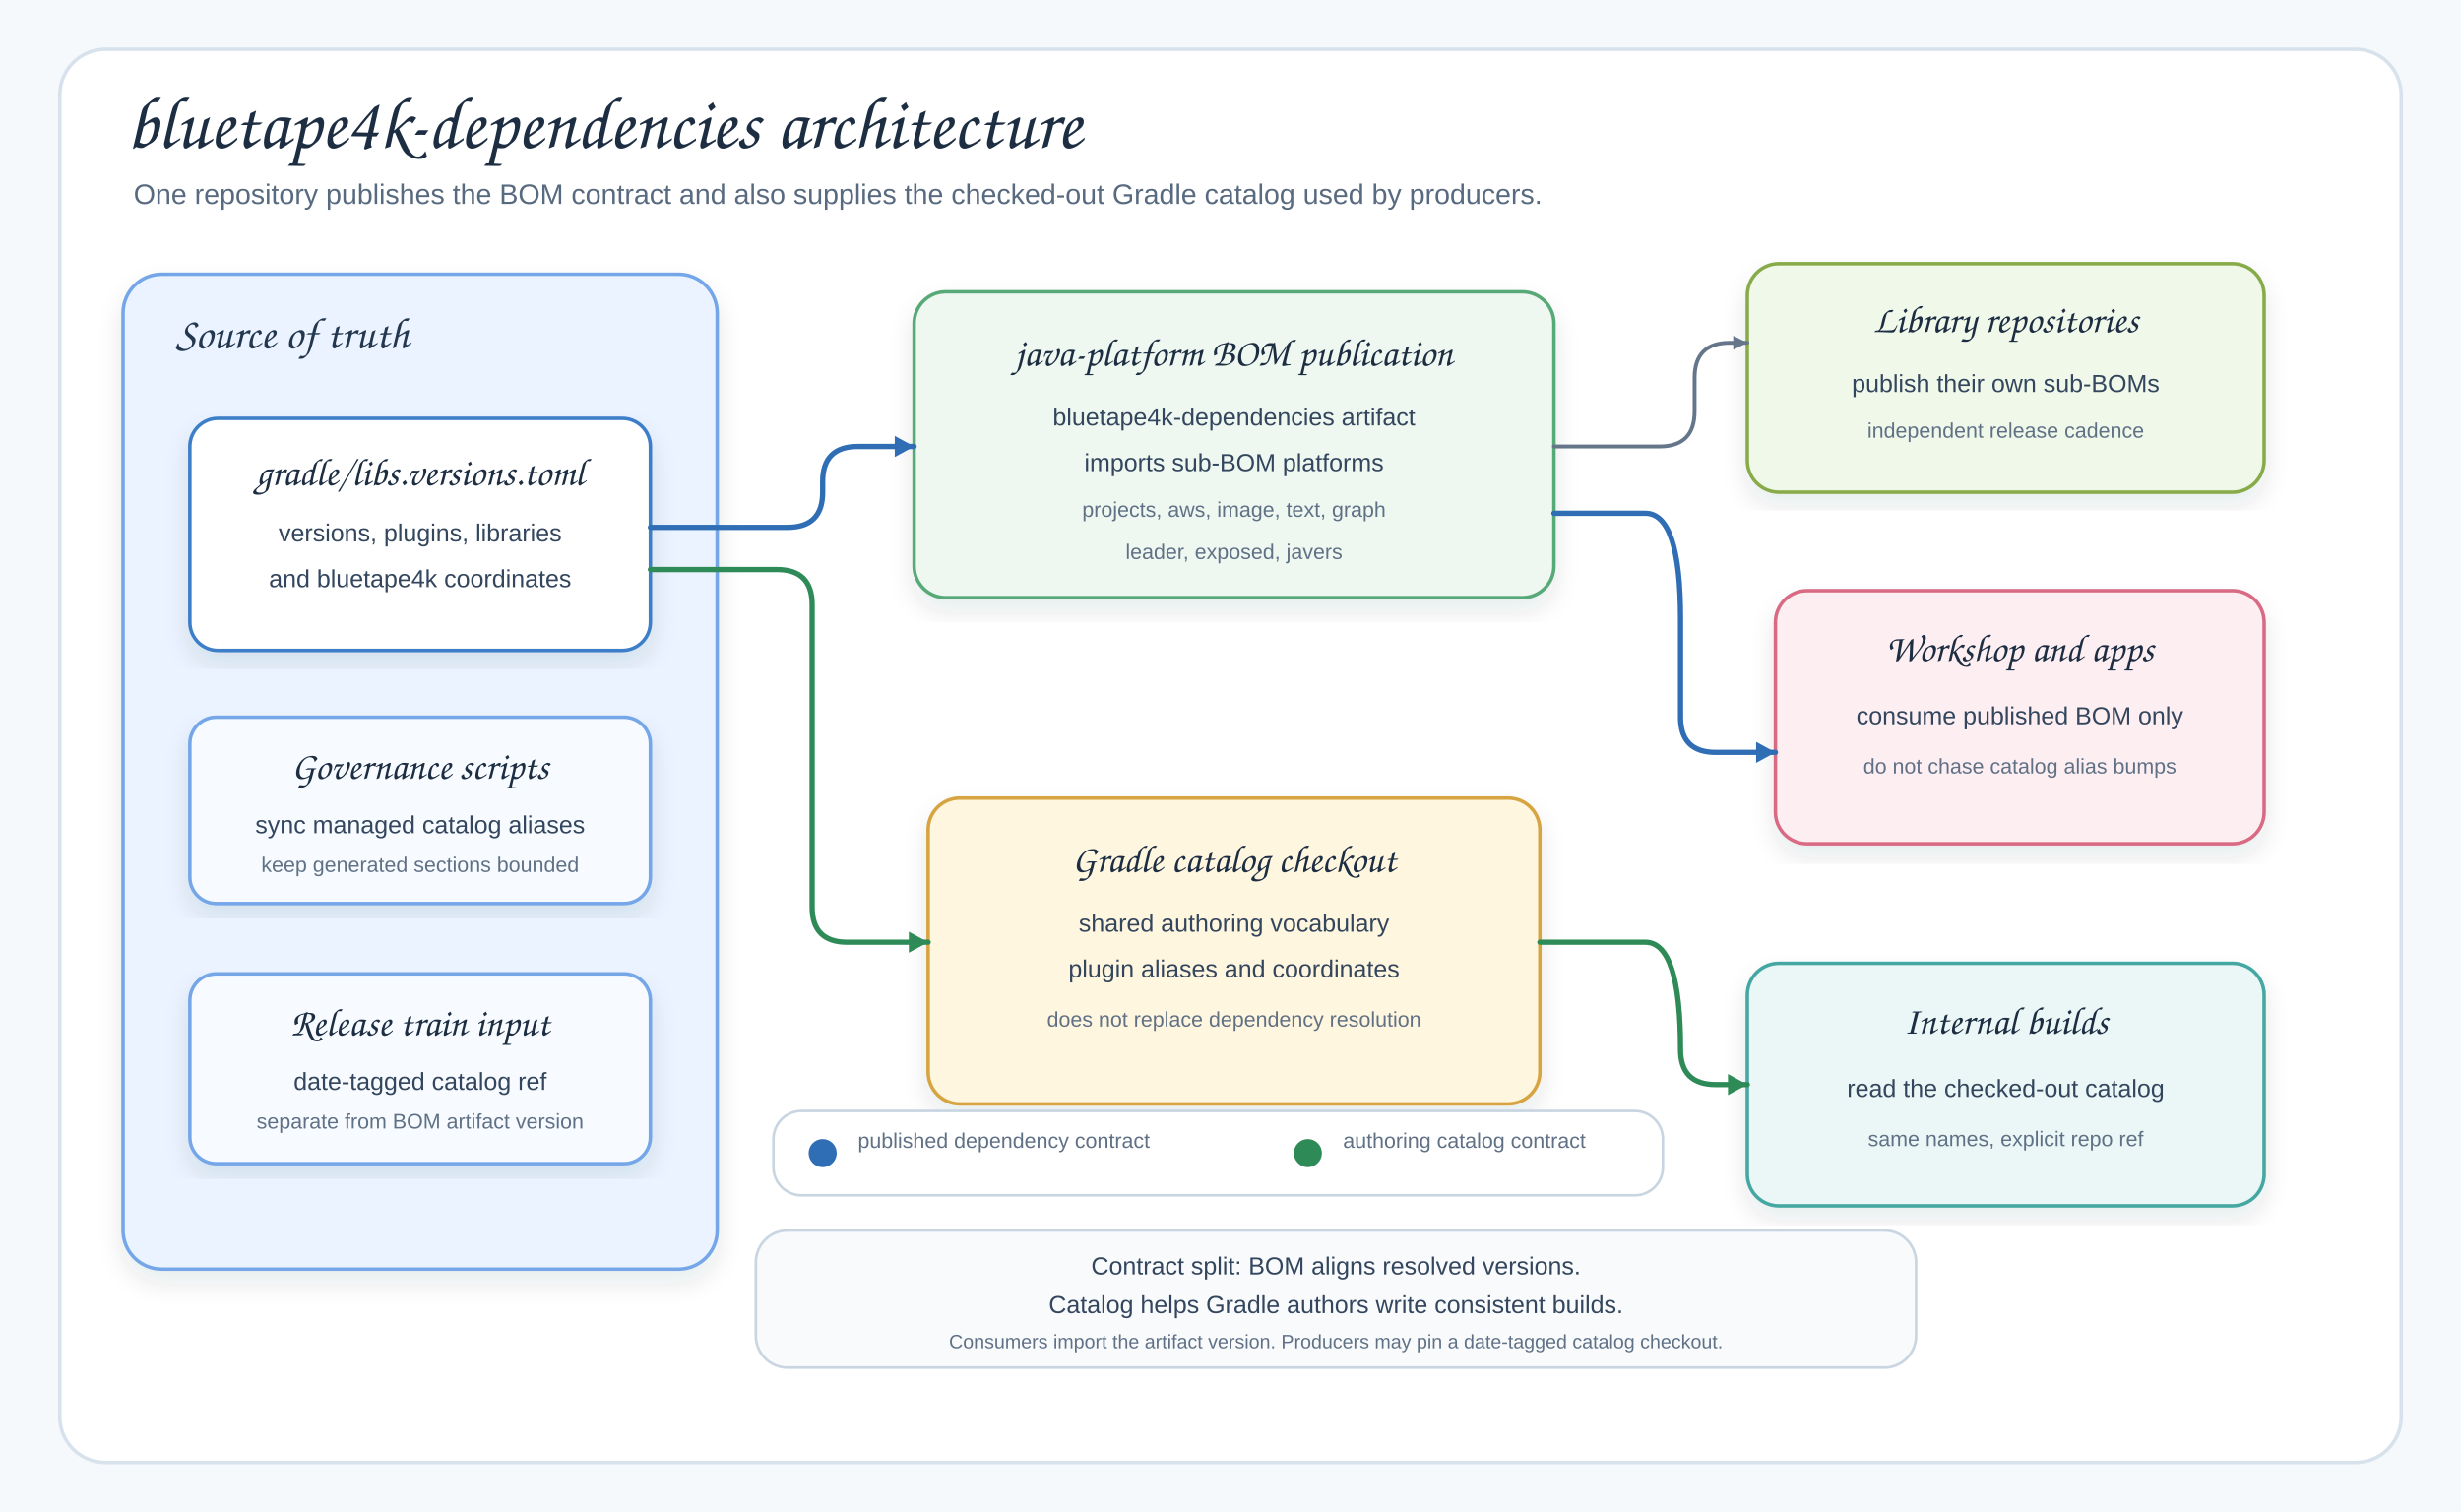
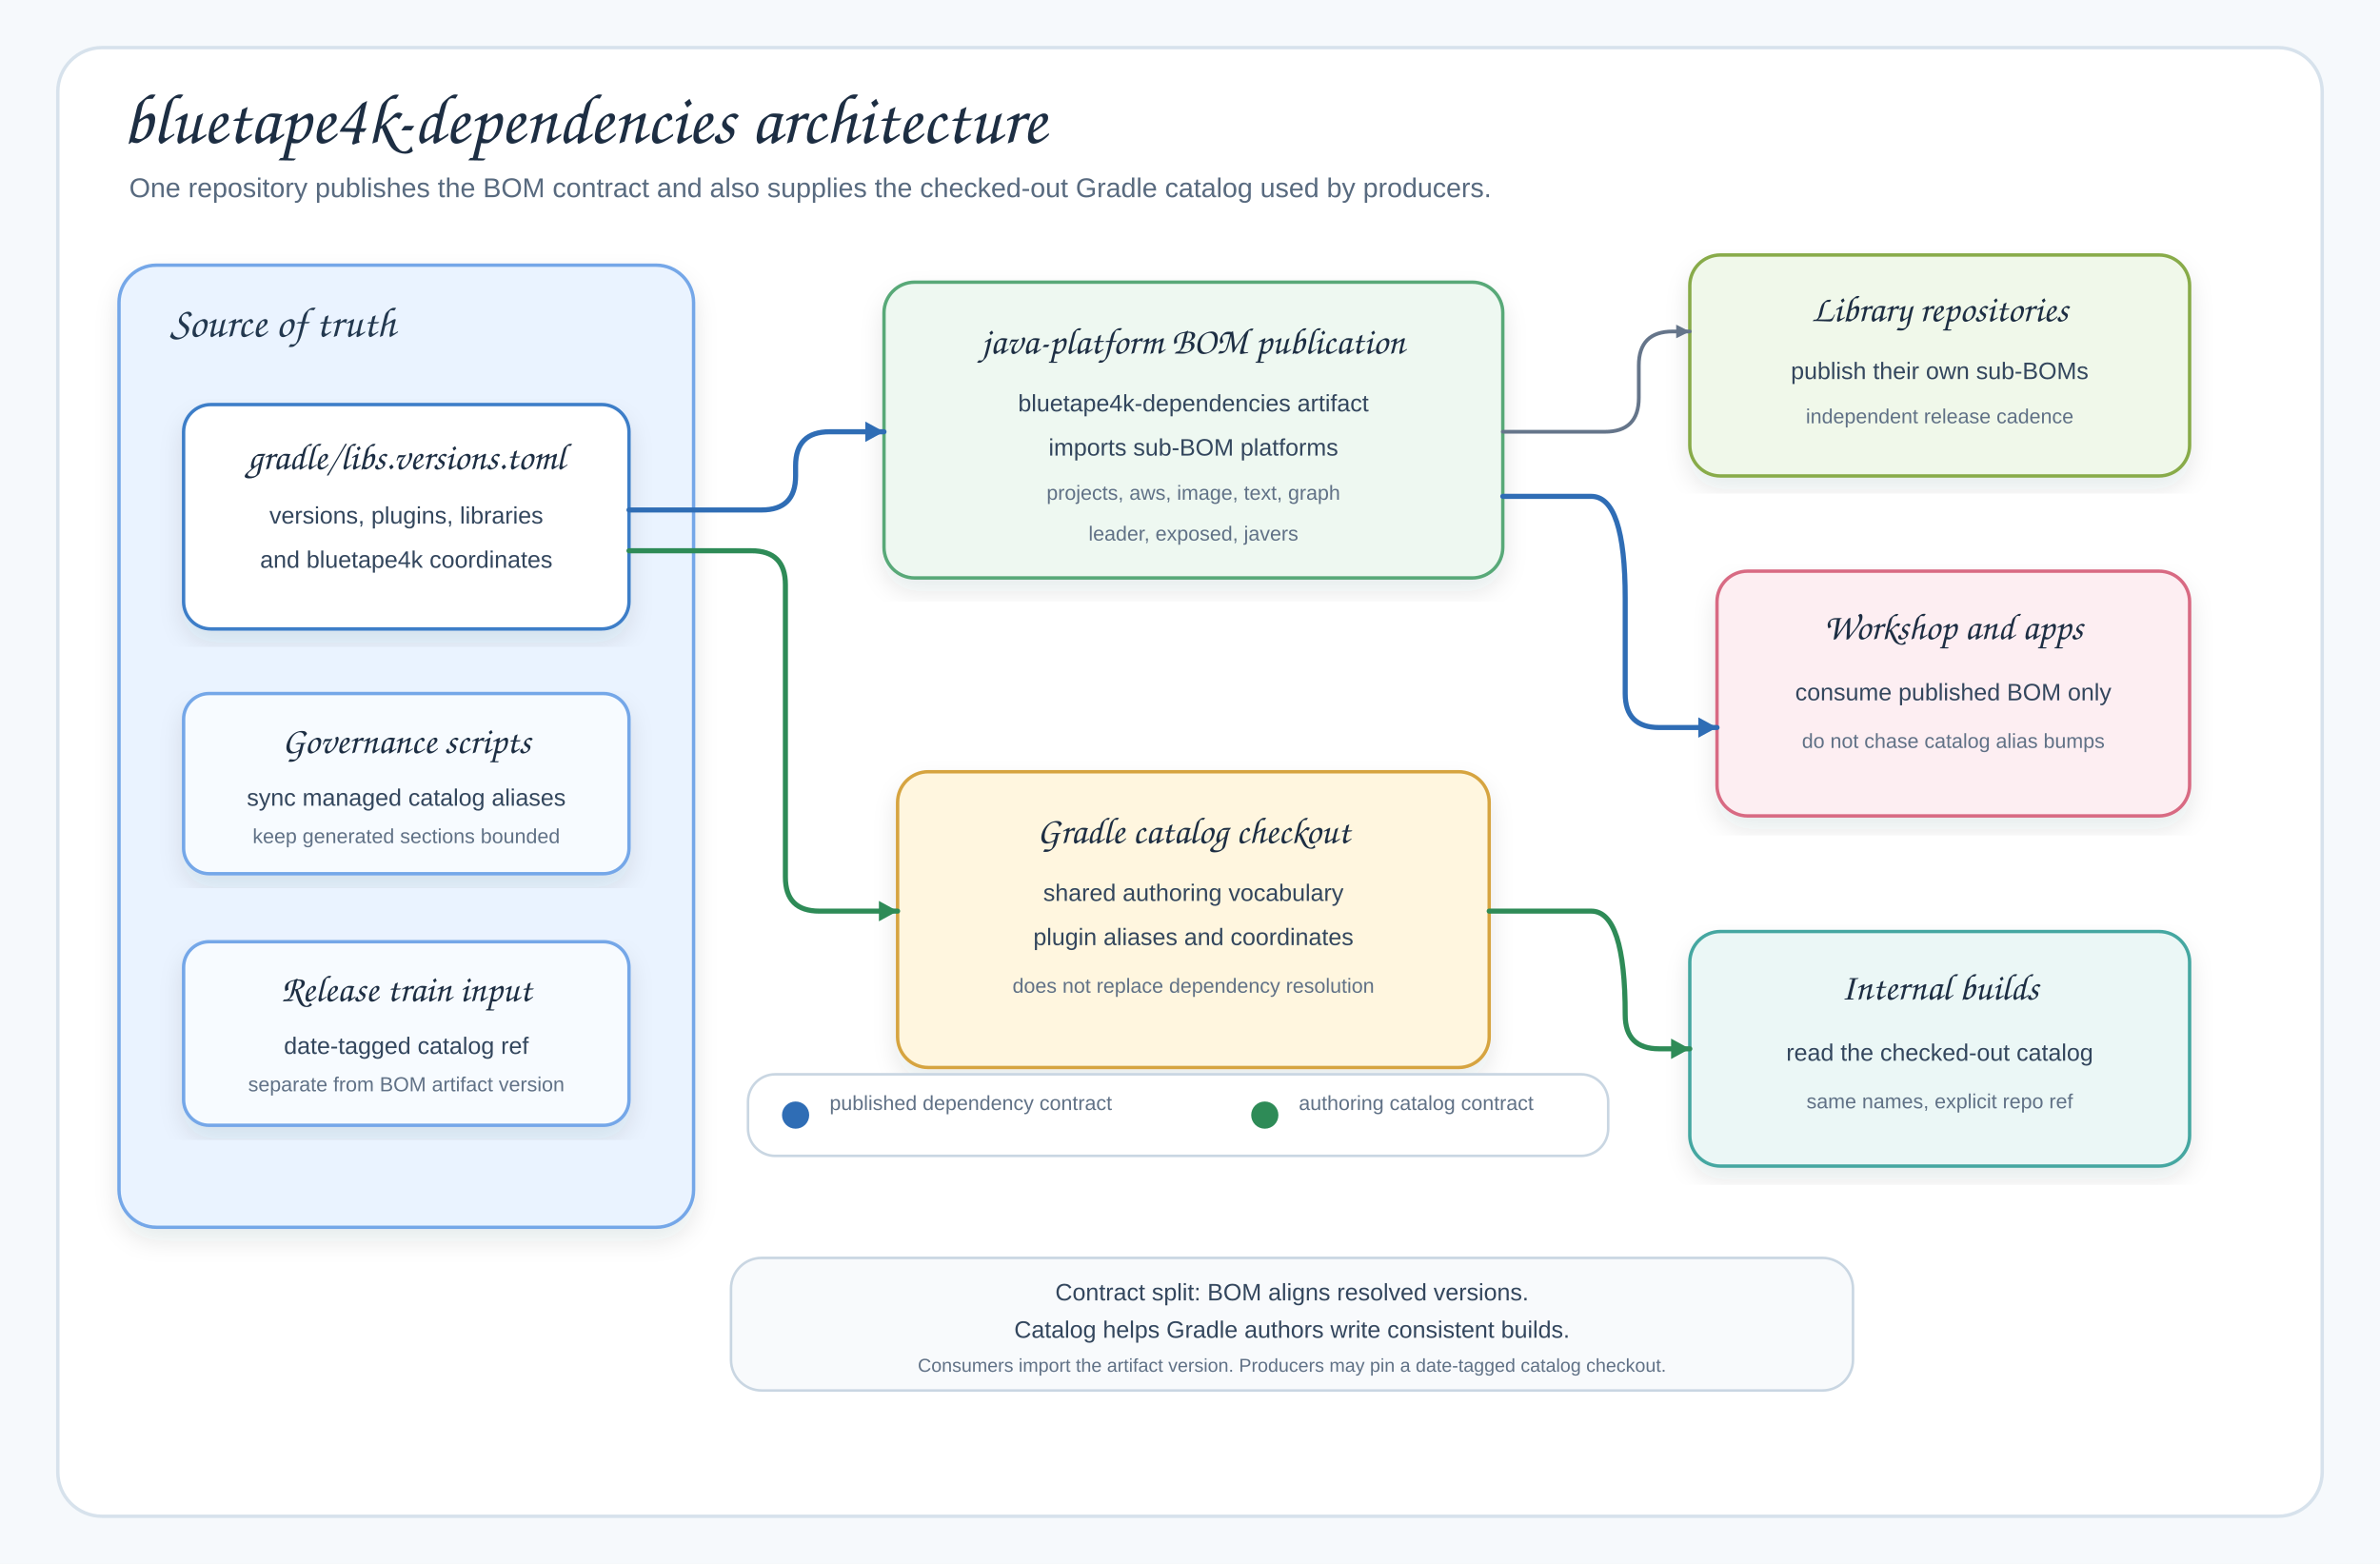
- <svg xmlns="http://www.w3.org/2000/svg" width="1400" height="860" viewBox="0 0 1400 860" role="img" aria-labelledby="title desc">
+ <svg xmlns="http://www.w3.org/2000/svg" width="1400" height="920" viewBox="0 0 1400 920" role="img" aria-labelledby="title desc">
  <defs>
    <filter id="shadow" x="-8%" y="-8%" width="116%" height="116%">
      <feDropShadow dx="0" dy="7" stdDeviation="7" flood-color="#203040" flood-opacity="0.10" />
    </filter>
    <marker id="arrow-blue" markerWidth="14" markerHeight="14" refX="12" refY="7" orient="auto" markerUnits="userSpaceOnUse">
      <path d="M 1 1 L 12 7 L 1 13 Z" fill="#2F6DB5" />
    </marker>
    <marker id="arrow-green" markerWidth="14" markerHeight="14" refX="12" refY="7" orient="auto" markerUnits="userSpaceOnUse">
      <path d="M 1 1 L 12 7 L 1 13 Z" fill="#2E8B57" />
    </marker>
    <marker id="arrow-slate" markerWidth="10" markerHeight="10" refX="9" refY="5" orient="auto" markerUnits="userSpaceOnUse">
      <path d="M 1 1 L 9 5 L 1 9 Z" fill="#65758A" />
    </marker>
    <style>
      .canvas{fill:#F6F9FC}
      .frame{fill:#FFFFFF;stroke:#D7E2EC;stroke-width:2}
      .title{font-family:"Architects Daughter","Comic Sans MS","Comic Sans",cursive;font-size:42px;fill:#1D2E43;font-weight:400}
      .subtitle{font-family:"Comic Mono","Comic Sans MS","Comic Sans",Arial,sans-serif;font-size:16px;fill:#586A7F;font-weight:400}
      .section{font-family:"Architects Daughter","Comic Sans MS","Comic Sans",cursive;font-size:25px;fill:#23384F;font-weight:400}
      .cardTitle{font-family:"Architects Daughter","Comic Sans MS","Comic Sans",cursive;font-size:22px;fill:#1D2E43;font-weight:400}
      .label{font-family:"Comic Mono","Comic Sans MS","Comic Sans",Arial,sans-serif;font-size:14px;fill:#33465D;font-weight:400}
      .small{font-family:"Comic Mono","Comic Sans MS","Comic Sans",Arial,sans-serif;font-size:12px;fill:#607186;font-weight:400}
      .tiny{font-family:"Comic Mono","Comic Sans MS","Comic Sans",Arial,sans-serif;font-size:11px;fill:#607186;font-weight:400}
      .lane{stroke-width:2;filter:url(#shadow)}
      .card{stroke-width:2;filter:url(#shadow)}
      .pill{stroke-width:1.5}
      .connectorBlue{stroke:#2F6DB5;stroke-width:3;fill:none;stroke-linecap:round;stroke-linejoin:round;marker-end:url(#arrow-blue)}
      .connectorGreen{stroke:#2E8B57;stroke-width:3;fill:none;stroke-linecap:round;stroke-linejoin:round;marker-end:url(#arrow-green)}
      .connectorSlate{stroke:#65758A;stroke-width:2.2;fill:none;stroke-linecap:round;stroke-linejoin:round;marker-end:url(#arrow-slate)}
      .connectorDotted{stroke:#65758A;stroke-width:2.2;fill:none;stroke-dasharray:7 7;stroke-linecap:round;stroke-linejoin:round;marker-end:url(#arrow-slate)}
    </style>
  </defs>
-   <rect class="canvas" width="1400" height="860" />
-   <rect class="frame" x="34" y="28" width="1332" height="804" rx="26" />
+   <rect class="canvas" width="1400" height="920" />
+   <rect class="frame" x="34" y="28" width="1332" height="864" rx="26" />
  <text class="title" x="72" y="84">bluetape4k-dependencies architecture</text>
  <text class="subtitle" x="76" y="116">One repository publishes the BOM contract and also supplies the checked-out Gradle catalog used by producers.</text>
  <g transform="translate(70,156)">
    <rect class="lane" x="0" y="0" width="338" height="566" rx="22" fill="#EAF3FF" stroke="#74A7E8" />
    <text class="section" x="30" y="42">Source of truth</text>
    <g transform="translate(38,82)">
      <rect class="card" x="0" y="0" width="262" height="132" rx="16" fill="#FFFFFF" stroke="#3E7EC8" />
      <text class="cardTitle" x="131" y="38" text-anchor="middle">gradle/libs.versions.toml</text>
      <text class="label" x="131" y="70" text-anchor="middle">versions, plugins, libraries</text>
      <text class="label" x="131" y="96" text-anchor="middle">and bluetape4k coordinates</text>
    </g>
    <g transform="translate(38,252)">
      <rect class="card" x="0" y="0" width="262" height="106" rx="15" fill="#F7FBFF" stroke="#74A7E8" />
      <text class="cardTitle" x="131" y="35" text-anchor="middle">Governance scripts</text>
      <text class="label" x="131" y="66" text-anchor="middle">sync managed catalog aliases</text>
      <text class="small" x="131" y="88" text-anchor="middle">keep generated sections bounded</text>
    </g>
    <g transform="translate(38,398)">
      <rect class="card" x="0" y="0" width="262" height="108" rx="15" fill="#F7FBFF" stroke="#74A7E8" />
      <text class="cardTitle" x="131" y="35" text-anchor="middle">Release train input</text>
      <text class="label" x="131" y="66" text-anchor="middle">date-tagged catalog ref</text>
      <text class="small" x="131" y="88" text-anchor="middle">separate from BOM artifact version</text>
    </g>
  </g>
  <g transform="translate(520,166)">
    <rect class="card" x="0" y="0" width="364" height="174" rx="18" fill="#EEF8F1" stroke="#58A978" />
    <text class="cardTitle" x="182" y="42" text-anchor="middle">java-platform BOM publication</text>
    <text class="label" x="182" y="76" text-anchor="middle">bluetape4k-dependencies artifact</text>
    <text class="label" x="182" y="102" text-anchor="middle">imports sub-BOM platforms</text>
    <text class="small" x="182" y="128" text-anchor="middle">projects, aws, image, text, graph</text>
    <text class="small" x="182" y="152" text-anchor="middle">leader, exposed, javers</text>
  </g>
  <g transform="translate(528,454)">
    <rect class="card" x="0" y="0" width="348" height="174" rx="18" fill="#FFF6DF" stroke="#D6A441" />
    <text class="cardTitle" x="174" y="42" text-anchor="middle">Gradle catalog checkout</text>
    <text class="label" x="174" y="76" text-anchor="middle">shared authoring vocabulary</text>
    <text class="label" x="174" y="102" text-anchor="middle">plugin aliases and coordinates</text>
    <text class="small" x="174" y="130" text-anchor="middle">does not replace dependency resolution</text>
  </g>
  <g transform="translate(994,150)">
    <rect class="card" x="0" y="0" width="294" height="130" rx="18" fill="#F0F8EA" stroke="#88AB4A" />
    <text class="cardTitle" x="147" y="39" text-anchor="middle">Library repositories</text>
    <text class="label" x="147" y="73" text-anchor="middle">publish their own sub-BOMs</text>
    <text class="small" x="147" y="99" text-anchor="middle">independent release cadence</text>
  </g>
  <g transform="translate(1010,336)">
    <rect class="card" x="0" y="0" width="278" height="144" rx="18" fill="#FDEEF2" stroke="#D86B83" />
    <text class="cardTitle" x="139" y="40" text-anchor="middle">Workshop and apps</text>
    <text class="label" x="139" y="76" text-anchor="middle">consume published BOM only</text>
    <text class="small" x="139" y="104" text-anchor="middle">do not chase catalog alias bumps</text>
  </g>
  <g transform="translate(994,548)">
    <rect class="card" x="0" y="0" width="294" height="138" rx="18" fill="#EBF7F6" stroke="#45A7A1" />
    <text class="cardTitle" x="147" y="40" text-anchor="middle">Internal builds</text>
    <text class="label" x="147" y="76" text-anchor="middle">read the checked-out catalog</text>
    <text class="small" x="147" y="104" text-anchor="middle">same names, explicit repo ref</text>
  </g>
-   <g transform="translate(430,700)">
+   <g transform="translate(430,740)">
    <rect class="pill" x="0" y="0" width="660" height="78" rx="18" fill="#F8FAFC" stroke="#C9D6E2" />
    <text class="label" x="330" y="25" text-anchor="middle">Contract split: BOM aligns resolved versions.</text>
    <text class="label" x="330" y="47" text-anchor="middle">Catalog helps Gradle authors write consistent builds.</text>
    <text class="tiny" x="330" y="67" text-anchor="middle">Consumers import the artifact version. Producers may pin a date-tagged catalog checkout.</text>
  </g>
  <path class="connector connectorBlue" d="M 370 300 H 448 Q 468 300 468 280 V 274 Q 468 254 488 254 H 520" />
  <path class="connector connectorGreen" d="M 370 324 H 442 Q 462 324 462 344 V 516 Q 462 536 482 536 H 528" />
  <path class="connector connectorSlate" d="M 884 254 H 944 Q 964 254 964 234 V 215 Q 964 195 984 195 H 994" />
  <path class="connector connectorBlue" d="M 884 292 H 936 Q 956 292 956 352 V 408 Q 956 428 976 428 H 1010" />
  <path class="connector connectorGreen" d="M 876 536 H 936 Q 956 536 956 597 Q 956 617 976 617 H 994" />
  <g transform="translate(440,632)">
    <rect class="pill" x="0" y="0" width="506" height="48" rx="16" fill="#FFFFFF" stroke="#C9D6E2" />
    <circle cx="28" cy="24" r="8" fill="#2F6DB5" />
    <text class="small" x="48" y="21">published dependency contract</text>
    <circle cx="304" cy="24" r="8" fill="#2E8B57" />
    <text class="small" x="324" y="21">authoring catalog contract</text>
  </g>
</svg>
